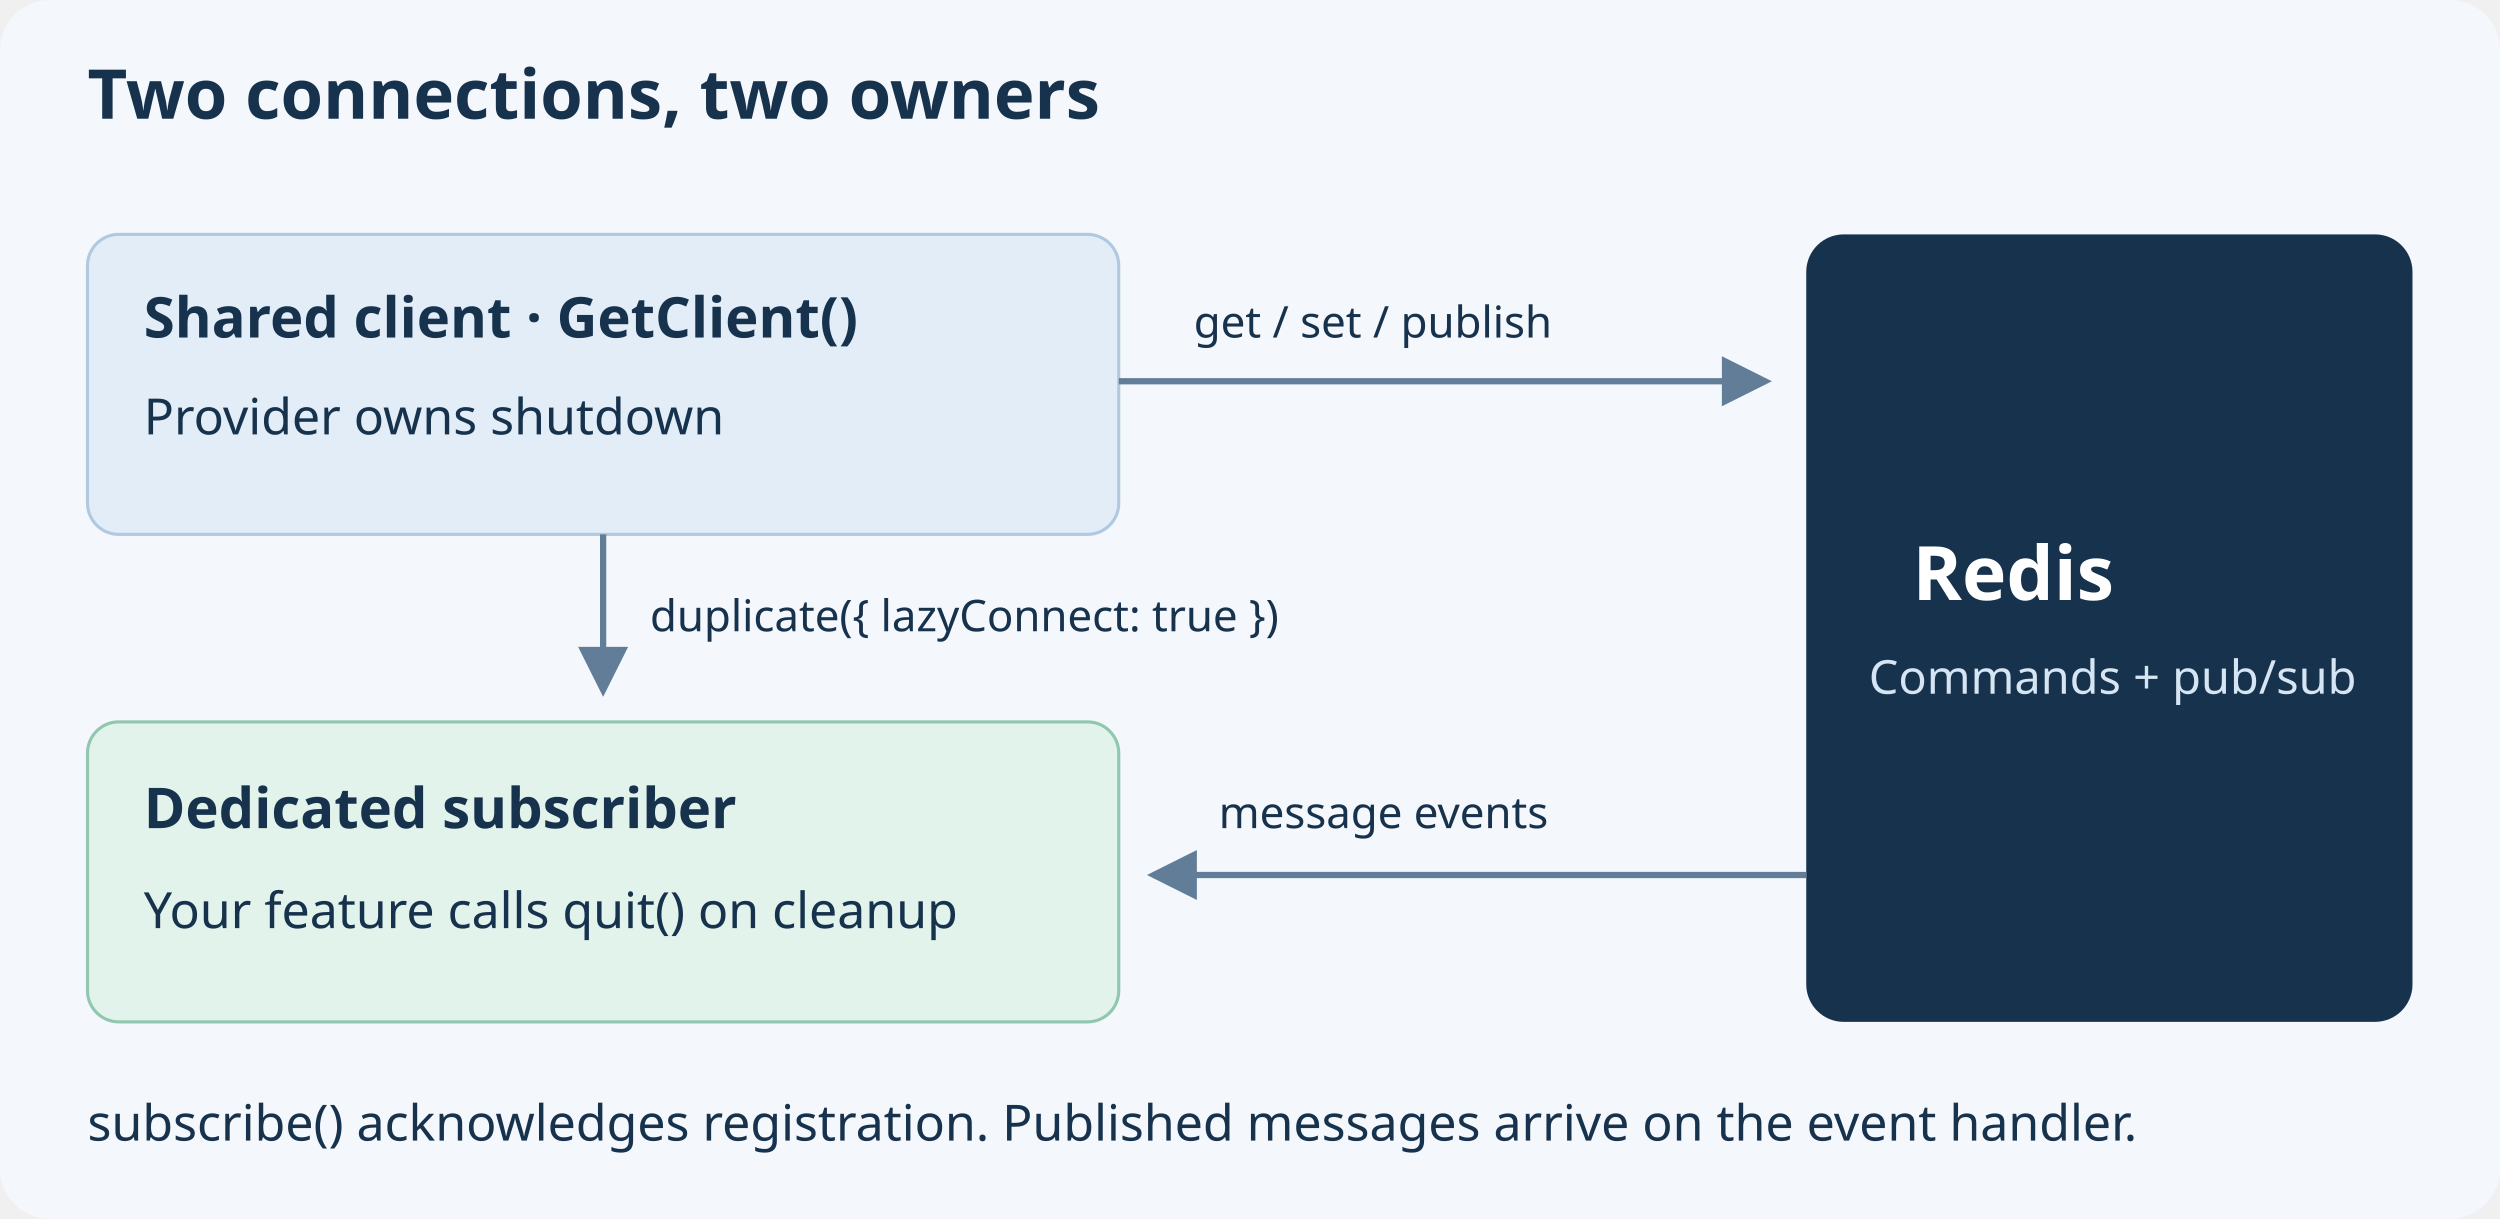
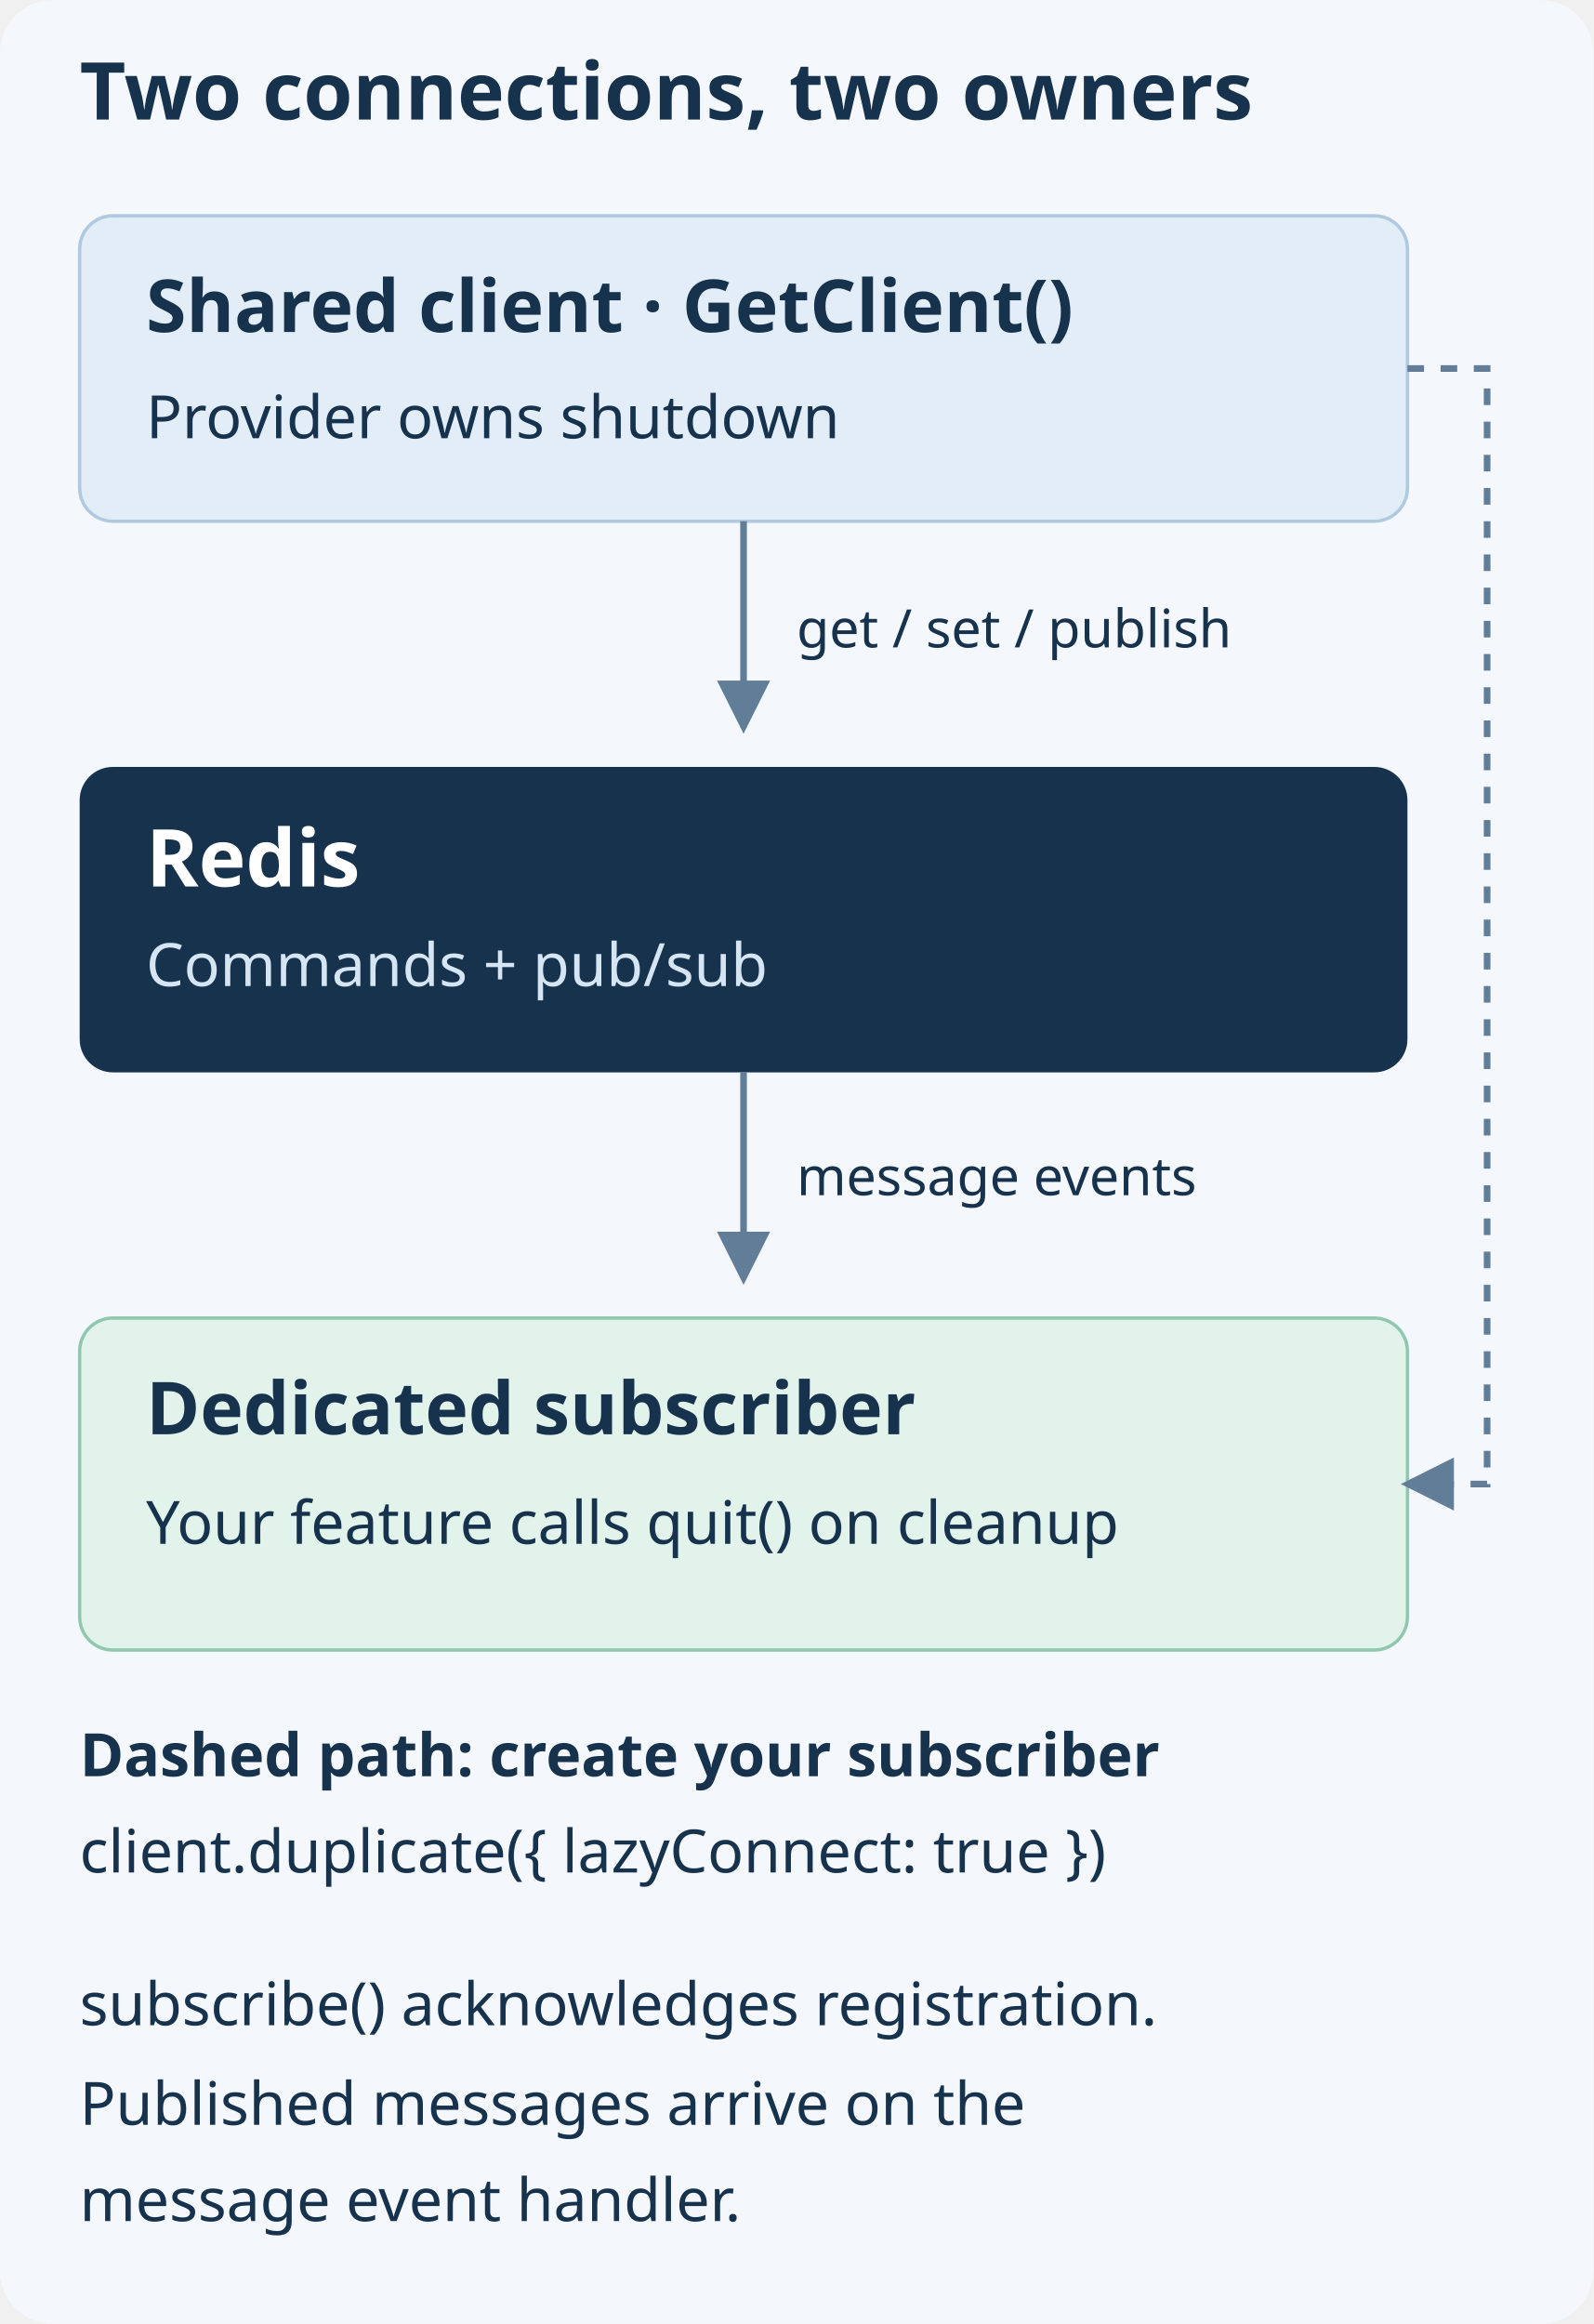
- <svg xmlns="http://www.w3.org/2000/svg" viewBox="0 0 800 390" role="img" aria-labelledby="title desc">
+ <svg xmlns="http://www.w3.org/2000/svg" width="480" height="700" viewBox="0 0 480 700" role="img" aria-labelledby="title desc">
  <defs>
    <marker id="arrow" markerWidth="8" markerHeight="8" refX="7" refY="4" orient="auto">
      <path d="M0 0 8 4 0 8" fill="#627d98" />
    </marker>
  </defs>
-   <rect width="800" height="390" rx="16" fill="#f4f7fb" />
-   <g font-family="system-ui, sans-serif" fill="#17324d">
-     <text x="28" y="38" font-size="22" font-weight="700">Two connections, two owners</text>
-     <rect x="28" y="75" width="330" height="96" rx="10" fill="#e2edf8" stroke="#b0c9e0" />
-     <text x="46" y="108" font-size="18" font-weight="700">Shared client · GetClient()</text>
-     <text x="46" y="139" font-size="16">Provider owns shutdown</text>
-     <path d="M358 122H565" stroke="#627d98" stroke-width="2" marker-end="url(#arrow)" />
-     <text x="382" y="108" font-size="14">get / set / publish</text>
-     <path d="M193 171V221" stroke="#627d98" stroke-width="2" marker-end="url(#arrow)" />
-     <text x="208" y="202" font-size="14">duplicate({ lazyConnect: true })</text>
-     <rect x="28" y="231" width="330" height="96" rx="10" fill="#e2f3ec" stroke="#91c7ae" />
-     <text x="46" y="265" font-size="18" font-weight="700">Dedicated subscriber</text>
-     <text x="46" y="297" font-size="16">Your feature calls quit() on cleanup</text>
-     <rect x="578" y="75" width="194" height="252" rx="12" fill="#17324d" />
-     <text x="612" y="192" fill="#fff" font-size="24" font-weight="700">Redis</text>
-     <text x="598" y="222" fill="#d5e5f3" font-size="15">Commands + pub/sub</text>
-     <path d="M578 280H369" stroke="#627d98" stroke-width="2" marker-end="url(#arrow)" />
-     <text x="390" y="265" font-size="14">message events</text>
-     <text x="28" y="365" font-size="16">subscribe() acknowledges registration. Published messages arrive on the event handler.</text>
+   <rect width="480" height="700" rx="16" fill="#f4f7fb" />
+   <g font-family="system-ui, sans-serif" fill="#17324d" font-size="18">
+     <text x="24" y="36" font-size="24" font-weight="700">Two connections, two owners</text>
+     <rect x="24" y="65" width="400" height="92" rx="10" fill="#e2edf8" stroke="#b0c9e0" />
+     <text x="44" y="100" font-size="22" font-weight="700">Shared client · GetClient()</text>
+     <text x="44" y="132">Provider owns shutdown</text>
+     <path d="M224 157V219" stroke="#627d98" stroke-width="2" marker-end="url(#arrow)" />
+     <text x="240" y="195" font-size="16">get / set / publish</text>
+     <rect x="24" y="231" width="400" height="92" rx="10" fill="#17324d" />
+     <text x="44" y="267" fill="#fff" font-size="24" font-weight="700">Redis</text>
+     <text x="44" y="297" fill="#d5e5f3">Commands + pub/sub</text>
+     <path d="M224 323V385" stroke="#627d98" stroke-width="2" marker-end="url(#arrow)" />
+     <text x="240" y="360" font-size="16">message events</text>
+     <rect x="24" y="397" width="400" height="100" rx="10" fill="#e2f3ec" stroke="#91c7ae" />
+     <text x="44" y="432" font-size="22" font-weight="700">Dedicated subscriber</text>
+     <text x="44" y="465">Your feature calls quit() on cleanup</text>
+     <path d="M424 111H448V447H424" fill="none" stroke="#627d98" stroke-width="2" stroke-dasharray="5 5" marker-end="url(#arrow)" />
+     <text x="24" y="535" font-weight="600">Dashed path: create your subscriber</text>
+     <text x="24" y="564">client.duplicate({ lazyConnect: true })</text>
+     <text x="24" y="610">subscribe() acknowledges registration.</text>
+     <text x="24" y="640">Published messages arrive on the</text>
+     <text x="24" y="669">message event handler.</text>
  </g>
</svg>
